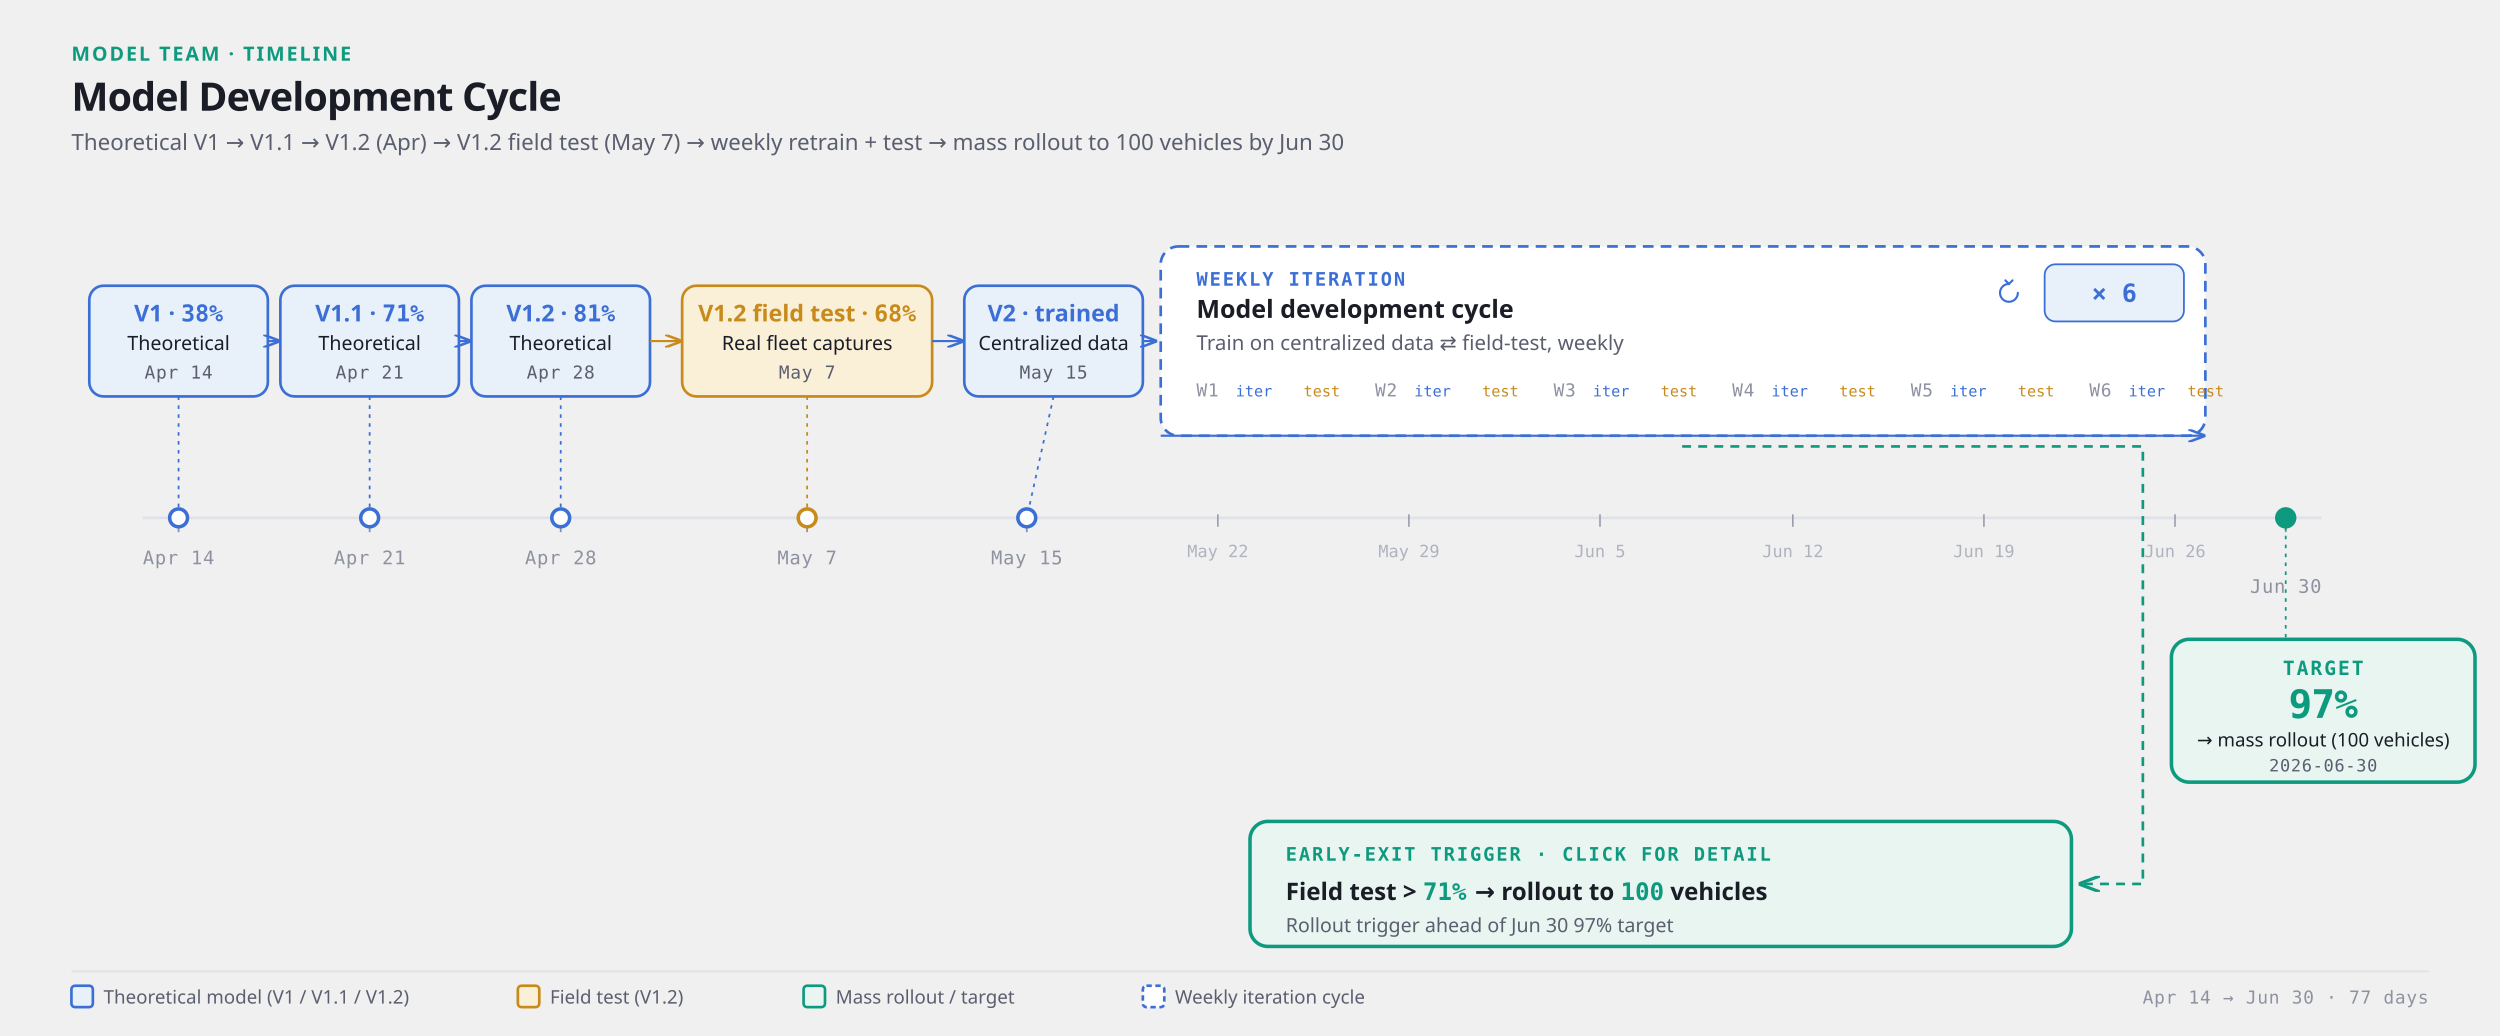
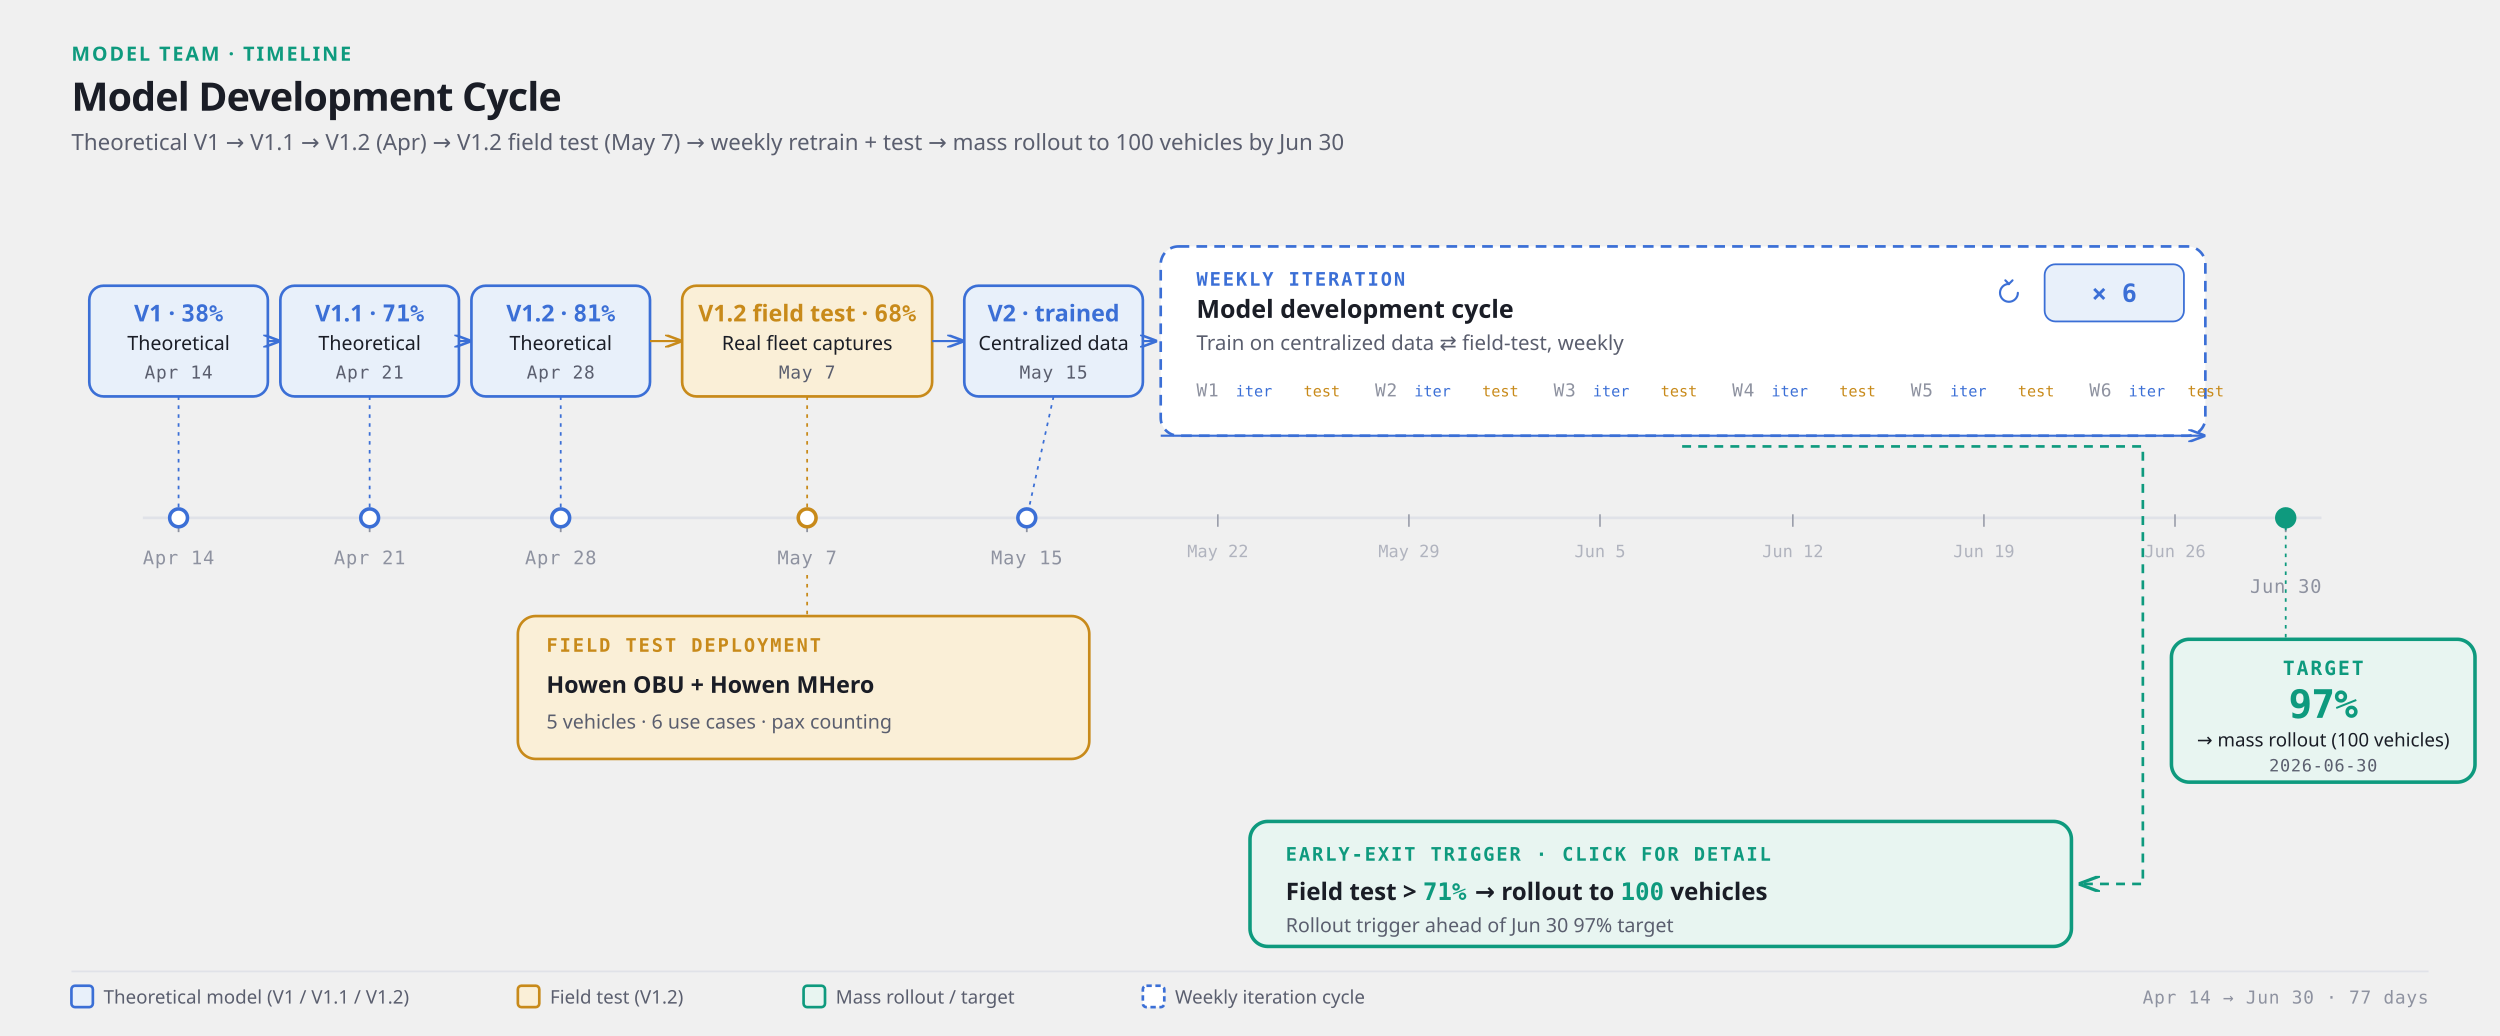
<svg xmlns="http://www.w3.org/2000/svg" xmlns:xlink="http://www.w3.org/1999/xlink" viewBox="0 0 1400 580" width="1400" font-family="'DM Sans', system-ui, sans-serif">
  <defs>
    <marker id="mdc-arrow-b" markerWidth="8" markerHeight="6" refX="8" refY="3" orient="auto">
      <path d="M0,0 L8,3 L0,6" fill="none" stroke="#3B6FD6" stroke-width="1.2" />
    </marker>
    <marker id="mdc-arrow-a" markerWidth="8" markerHeight="6" refX="8" refY="3" orient="auto">
      <path d="M0,0 L8,3 L0,6" fill="none" stroke="#C88A1A" stroke-width="1.2" />
    </marker>
    <marker id="mdc-arrow-g" markerWidth="8" markerHeight="6" refX="8" refY="3" orient="auto">
      <path d="M0,0 L8,3 L0,6" fill="none" stroke="#0E9A7E" stroke-width="1.2" />
    </marker>
    <style>
      .mass-rollout-link { cursor: pointer; }
      .mass-rollout-link .mass-rollout-bg {
        transition: fill 0.15s ease;
      }
      .mass-rollout-link:hover .mass-rollout-bg {
        fill: #D2EBE2;
      }
      .mass-rollout-link:hover .mass-rollout-rect {
        stroke-width: 2.5;
      }
      .mass-rollout-link:focus { outline: none; }
      .mass-rollout-link:focus .mass-rollout-rect {
        stroke-width: 2.5;
        stroke: #0E9A7E;
      }
    </style>
  </defs>
  <text x="40" y="34" fill="#0E9A7E" font-size="11" font-weight="600" letter-spacing="0.10em" text-transform="uppercase">MODEL TEAM · TIMELINE</text>
  <text x="40" y="62" fill="#1A1D26" font-size="22" font-weight="700" letter-spacing="-0.02em">Model Development Cycle</text>
  <text x="40" y="84" fill="#5A5E6E" font-size="12.5">Theoretical V1 → V1.1 → V1.2 (Apr) → V1.2 field test (May 7) → weekly retrain + test → mass rollout to 100 vehicles by Jun 30</text>
  <line x1="80" y1="290" x2="1300" y2="290" stroke="#E0E2E8" stroke-width="1.5" />
  <line x1="100" y1="286" x2="100" y2="298" stroke="#8E92A0" stroke-width="1" />
  <text x="100" y="316" fill="#8E92A0" font-size="10.5" font-family="JetBrains Mono, monospace" text-anchor="middle" letter-spacing="0.04em">Apr 14</text>
  <line x1="207" y1="286" x2="207" y2="298" stroke="#8E92A0" stroke-width="1" />
  <text x="207" y="316" fill="#8E92A0" font-size="10.5" font-family="JetBrains Mono, monospace" text-anchor="middle" letter-spacing="0.04em">Apr 21</text>
  <line x1="314" y1="286" x2="314" y2="298" stroke="#8E92A0" stroke-width="1" />
  <text x="314" y="316" fill="#8E92A0" font-size="10.5" font-family="JetBrains Mono, monospace" text-anchor="middle" letter-spacing="0.04em">Apr 28</text>
  <line x1="452" y1="286" x2="452" y2="298" stroke="#8E92A0" stroke-width="1" />
  <text x="452" y="316" fill="#8E92A0" font-size="10.5" font-family="JetBrains Mono, monospace" text-anchor="middle" letter-spacing="0.04em">May 7</text>
  <line x1="575" y1="286" x2="575" y2="298" stroke="#8E92A0" stroke-width="1" />
  <text x="575" y="316" fill="#8E92A0" font-size="10.5" font-family="JetBrains Mono, monospace" text-anchor="middle" letter-spacing="0.04em">May 15</text>
  <line x1="682" y1="288" x2="682" y2="295" stroke="#8E92A0" stroke-width="0.8" />
  <text x="682" y="312" fill="#B0B3BE" font-size="9.5" font-family="JetBrains Mono, monospace" text-anchor="middle">May 22</text>
  <line x1="789" y1="288" x2="789" y2="295" stroke="#8E92A0" stroke-width="0.8" />
  <text x="789" y="312" fill="#B0B3BE" font-size="9.5" font-family="JetBrains Mono, monospace" text-anchor="middle">May 29</text>
  <line x1="896" y1="288" x2="896" y2="295" stroke="#8E92A0" stroke-width="0.8" />
  <text x="896" y="312" fill="#B0B3BE" font-size="9.5" font-family="JetBrains Mono, monospace" text-anchor="middle">Jun 5</text>
  <line x1="1004" y1="288" x2="1004" y2="295" stroke="#8E92A0" stroke-width="0.8" />
  <text x="1004" y="312" fill="#B0B3BE" font-size="9.5" font-family="JetBrains Mono, monospace" text-anchor="middle">Jun 12</text>
  <line x1="1111" y1="288" x2="1111" y2="295" stroke="#8E92A0" stroke-width="0.8" />
  <text x="1111" y="312" fill="#B0B3BE" font-size="9.5" font-family="JetBrains Mono, monospace" text-anchor="middle">Jun 19</text>
  <line x1="1218" y1="288" x2="1218" y2="295" stroke="#8E92A0" stroke-width="0.8" />
  <text x="1218" y="312" fill="#B0B3BE" font-size="9.5" font-family="JetBrains Mono, monospace" text-anchor="middle">Jun 26</text>
  <line x1="1280" y1="286" x2="1280" y2="298" stroke="#8E92A0" stroke-width="1" />
  <text x="1280" y="332" fill="#8E92A0" font-size="10.5" font-family="JetBrains Mono, monospace" text-anchor="middle" letter-spacing="0.04em">Jun 30</text>
  <line x1="100" y1="222" x2="100" y2="290" stroke="#3B6FD6" stroke-width="1" stroke-dasharray="2,3" />
  <circle cx="100" cy="290" r="5" fill="#FFF" stroke="#3B6FD6" stroke-width="2" />
  <rect x="50" y="160" width="100" height="62" rx="8" fill="#E8F0FA" stroke="#3B6FD6" stroke-width="1.5" />
  <text x="100" y="180" fill="#3B6FD6" font-size="13" font-weight="600" text-anchor="middle">V1 · <tspan font-family="JetBrains Mono, monospace">38%</tspan>
  </text>
  <text x="100" y="196" fill="#1A1D26" font-size="11" text-anchor="middle">Theoretical</text>
  <text x="100" y="212" fill="#5A5E6E" font-size="10" text-anchor="middle" font-family="JetBrains Mono, monospace" letter-spacing="0.04em">Apr 14</text>
  <line x1="150" y1="191" x2="157" y2="191" stroke="#3B6FD6" stroke-width="1.2" marker-end="url(#mdc-arrow-b)" />
  <line x1="207" y1="222" x2="207" y2="290" stroke="#3B6FD6" stroke-width="1" stroke-dasharray="2,3" />
  <circle cx="207" cy="290" r="5" fill="#FFF" stroke="#3B6FD6" stroke-width="2" />
  <rect x="157" y="160" width="100" height="62" rx="8" fill="#E8F0FA" stroke="#3B6FD6" stroke-width="1.5" />
  <text x="207" y="180" fill="#3B6FD6" font-size="13" font-weight="600" text-anchor="middle">V1.1 · <tspan font-family="JetBrains Mono, monospace">71%</tspan>
  </text>
  <text x="207" y="196" fill="#1A1D26" font-size="11" text-anchor="middle">Theoretical</text>
  <text x="207" y="212" fill="#5A5E6E" font-size="10" text-anchor="middle" font-family="JetBrains Mono, monospace" letter-spacing="0.04em">Apr 21</text>
  <line x1="257" y1="191" x2="264" y2="191" stroke="#3B6FD6" stroke-width="1.2" marker-end="url(#mdc-arrow-b)" />
  <line x1="314" y1="222" x2="314" y2="290" stroke="#3B6FD6" stroke-width="1" stroke-dasharray="2,3" />
  <circle cx="314" cy="290" r="5" fill="#FFF" stroke="#3B6FD6" stroke-width="2" />
  <rect x="264" y="160" width="100" height="62" rx="8" fill="#E8F0FA" stroke="#3B6FD6" stroke-width="1.5" />
  <text x="314" y="180" fill="#3B6FD6" font-size="13" font-weight="600" text-anchor="middle">V1.2 · <tspan font-family="JetBrains Mono, monospace">81%</tspan>
  </text>
  <text x="314" y="196" fill="#1A1D26" font-size="11" text-anchor="middle">Theoretical</text>
  <text x="314" y="212" fill="#5A5E6E" font-size="10" text-anchor="middle" font-family="JetBrains Mono, monospace" letter-spacing="0.04em">Apr 28</text>
  <line x1="364" y1="191" x2="382" y2="191" stroke="#C88A1A" stroke-width="1.2" marker-end="url(#mdc-arrow-a)" />
  <line x1="452" y1="222" x2="452" y2="290" stroke="#C88A1A" stroke-width="1" stroke-dasharray="2,3" />
  <circle cx="452" cy="290" r="5" fill="#FFF" stroke="#C88A1A" stroke-width="2" />
  <rect x="382" y="160" width="140" height="62" rx="8" fill="#FAEFD7" stroke="#C88A1A" stroke-width="1.5" />
  <text x="452" y="180" fill="#C88A1A" font-size="13" font-weight="600" text-anchor="middle">V1.2 field test · <tspan font-family="JetBrains Mono, monospace">68%</tspan>
  </text>
  <text x="452" y="196" fill="#1A1D26" font-size="11" text-anchor="middle">Real fleet captures</text>
  <text x="452" y="212" fill="#5A5E6E" font-size="10" text-anchor="middle" font-family="JetBrains Mono, monospace" letter-spacing="0.04em">May 7</text>
  <line x1="522" y1="191" x2="540" y2="191" stroke="#3B6FD6" stroke-width="1.2" marker-end="url(#mdc-arrow-b)" />
  <line x1="590" y1="222" x2="575" y2="290" stroke="#3B6FD6" stroke-width="1" stroke-dasharray="2,3" />
  <circle cx="575" cy="290" r="5" fill="#FFF" stroke="#3B6FD6" stroke-width="2" />
  <rect x="540" y="160" width="100" height="62" rx="8" fill="#E8F0FA" stroke="#3B6FD6" stroke-width="1.5" />
  <text x="590" y="180" fill="#3B6FD6" font-size="13" font-weight="600" text-anchor="middle">V2 · trained</text>
  <text x="590" y="196" fill="#1A1D26" font-size="11" text-anchor="middle">Centralized data</text>
  <text x="590" y="212" fill="#5A5E6E" font-size="10" text-anchor="middle" font-family="JetBrains Mono, monospace" letter-spacing="0.04em">May 15</text>
  <line x1="640" y1="191" x2="648" y2="191" stroke="#3B6FD6" stroke-width="1.2" marker-end="url(#mdc-arrow-b)" />
  <rect x="650" y="138" width="585" height="106" rx="10" fill="#FFFFFF" stroke="#3B6FD6" stroke-width="1.5" stroke-dasharray="6,4" />
  <text x="670" y="160" fill="#3B6FD6" font-size="10.5" font-weight="700" font-family="JetBrains Mono, monospace" letter-spacing="0.10em">WEEKLY ITERATION</text>
  <text x="670" y="178" fill="#1A1D26" font-size="14" font-weight="600">Model development cycle</text>
  <text x="670" y="196" fill="#5A5E6E" font-size="11.5">Train on centralized data ⇄ field-test, weekly</text>
  <rect x="1145" y="148" width="78" height="32" rx="6" fill="#E8F0FA" stroke="#3B6FD6" stroke-width="1" />
  <text x="1184" y="169" fill="#3B6FD6" font-size="14" font-weight="700" text-anchor="middle" font-family="JetBrains Mono, monospace">× 6</text>
  <g transform="translate(670, 210)">
    <text x="0" y="12" fill="#8E92A0" font-size="10" font-family="JetBrains Mono, monospace" letter-spacing="0.04em">W1</text>
    <text x="100" y="12" fill="#8E92A0" font-size="10" font-family="JetBrains Mono, monospace" letter-spacing="0.04em">W2</text>
    <text x="200" y="12" fill="#8E92A0" font-size="10" font-family="JetBrains Mono, monospace" letter-spacing="0.04em">W3</text>
    <text x="300" y="12" fill="#8E92A0" font-size="10" font-family="JetBrains Mono, monospace" letter-spacing="0.04em">W4</text>
    <text x="400" y="12" fill="#8E92A0" font-size="10" font-family="JetBrains Mono, monospace" letter-spacing="0.04em">W5</text>
    <text x="500" y="12" fill="#8E92A0" font-size="10" font-family="JetBrains Mono, monospace" letter-spacing="0.04em">W6</text>
    <g font-size="8.5" font-family="JetBrains Mono, monospace" fill="#3B6FD6">
      <text x="22" y="12">iter</text>
      <text x="60" y="12" fill="#C88A1A">test</text>
      <text x="122" y="12">iter</text>
      <text x="160" y="12" fill="#C88A1A">test</text>
      <text x="222" y="12">iter</text>
      <text x="260" y="12" fill="#C88A1A">test</text>
      <text x="322" y="12">iter</text>
      <text x="360" y="12" fill="#C88A1A">test</text>
      <text x="422" y="12">iter</text>
      <text x="460" y="12" fill="#C88A1A">test</text>
      <text x="522" y="12">iter</text>
      <text x="555" y="12" fill="#C88A1A">test</text>
    </g>
  </g>
  <g transform="translate(1130, 164)" stroke="#3B6FD6" stroke-width="1.2" fill="none" stroke-linecap="round">
    <path d="M0,0 a5,5 0 1 1 -5,-5" />
    <path d="M-7,-7 L-5,-5 L-3,-7" />
  </g>
  <line x1="650" y1="244" x2="1235" y2="244" stroke="#3B6FD6" stroke-width="1.2" marker-end="url(#mdc-arrow-b)" />
  <path d="M942,250 L1200,250 L1200,495 L1164,495" fill="none" stroke="#0E9A7E" stroke-width="1.5" stroke-dasharray="5,4" marker-end="url(#mdc-arrow-g)" />
  <circle cx="1280" cy="290" r="6" fill="#0E9A7E" />
  <line x1="1280" y1="290" x2="1280" y2="358" stroke="#0E9A7E" stroke-width="1" stroke-dasharray="2,3" />
  <rect x="1216" y="358" width="170" height="80" rx="10" fill="#E8F5F1" stroke="#0E9A7E" stroke-width="2" />
  <text x="1301" y="378" fill="#0E9A7E" font-size="11" font-weight="700" text-anchor="middle" font-family="JetBrains Mono, monospace" letter-spacing="0.10em">TARGET</text>
  <text x="1301" y="402" fill="#0E9A7E" font-size="22" font-weight="700" text-anchor="middle" font-family="JetBrains Mono, monospace" letter-spacing="-0.02em">97%</text>
  <text x="1301" y="418" fill="#1A1D26" font-size="10.5" text-anchor="middle">→ mass rollout (100 vehicles)</text>
  <text x="1301" y="432" fill="#5A5E6E" font-size="9.5" text-anchor="middle" font-family="JetBrains Mono, monospace" letter-spacing="0.04em">2026-06-30</text>
  <a id="mass-rollout-cta" xlink:href="../presentations/2026-05-10-edge-deployment/details/mass-rollout-leasing-taxis.html" href="../presentations/2026-05-10-edge-deployment/details/mass-rollout-leasing-taxis.html" target="_top" class="mass-rollout-link" aria-label="Open leasing-taxis AI brain architecture overlay">
    <rect class="mass-rollout-bg mass-rollout-rect" x="700" y="460" width="460" height="70" rx="10" fill="#E8F5F1" stroke="#0E9A7E" stroke-width="2" />
    <text x="720" y="482" fill="#0E9A7E" font-size="10.5" font-weight="700" font-family="JetBrains Mono, monospace" letter-spacing="0.10em">EARLY-EXIT TRIGGER · CLICK FOR DETAIL</text>
    <text x="720" y="504" fill="#1A1D26" font-size="13.5" font-weight="600">Field test &gt; <tspan font-family="JetBrains Mono, monospace" fill="#0E9A7E">71%</tspan> → rollout to <tspan font-family="JetBrains Mono, monospace" fill="#0E9A7E">100</tspan> vehicles</text>
    <text x="720" y="522" fill="#5A5E6E" font-size="11">Rollout trigger ahead of Jun 30 97% target</text>
  </a>
+   <line x1="452" y1="322" x2="452" y2="345" stroke="#C88A1A" stroke-width="1" stroke-dasharray="2,3" />
+   <rect x="290" y="345" width="320" height="80" rx="10" fill="#FAEFD7" stroke="#C88A1A" stroke-width="1.5" />
+   <text x="306" y="365" fill="#C88A1A" font-size="10.5" font-weight="700" font-family="JetBrains Mono, monospace" letter-spacing="0.10em">FIELD TEST DEPLOYMENT</text>
+   <text x="306" y="388" fill="#1A1D26" font-size="13" font-weight="600">Howen OBU + Howen MHero</text>
+   <text x="306" y="408" fill="#5A5E6E" font-size="11">5 vehicles · 6 use cases · pax counting</text>
  <line x1="40" y1="544" x2="1360" y2="544" stroke="#E0E2E8" stroke-width="1" />
  <rect x="40" y="552" width="12" height="12" rx="2" fill="#E8F0FA" stroke="#3B6FD6" stroke-width="1.5" />
  <text x="58" y="562" fill="#5A5E6E" font-size="10.5">Theoretical model (V1 / V1.1 / V1.2)</text>
  <rect x="290" y="552" width="12" height="12" rx="2" fill="#FAEFD7" stroke="#C88A1A" stroke-width="1.5" />
  <text x="308" y="562" fill="#5A5E6E" font-size="10.5">Field test (V1.2)</text>
  <rect x="450" y="552" width="12" height="12" rx="2" fill="#E8F5F1" stroke="#0E9A7E" stroke-width="1.5" />
  <text x="468" y="562" fill="#5A5E6E" font-size="10.5">Mass rollout / target</text>
  <rect x="640" y="552" width="12" height="12" rx="2" fill="#FFFFFF" stroke="#3B6FD6" stroke-dasharray="3,2" stroke-width="1.5" />
  <text x="658" y="562" fill="#5A5E6E" font-size="10.5">Weekly iteration cycle</text>
  <text x="1360" y="562" fill="#8E92A0" font-size="10" text-anchor="end" font-family="JetBrains Mono, monospace" letter-spacing="0.04em">Apr 14 → Jun 30 · 77 days</text>
</svg>
